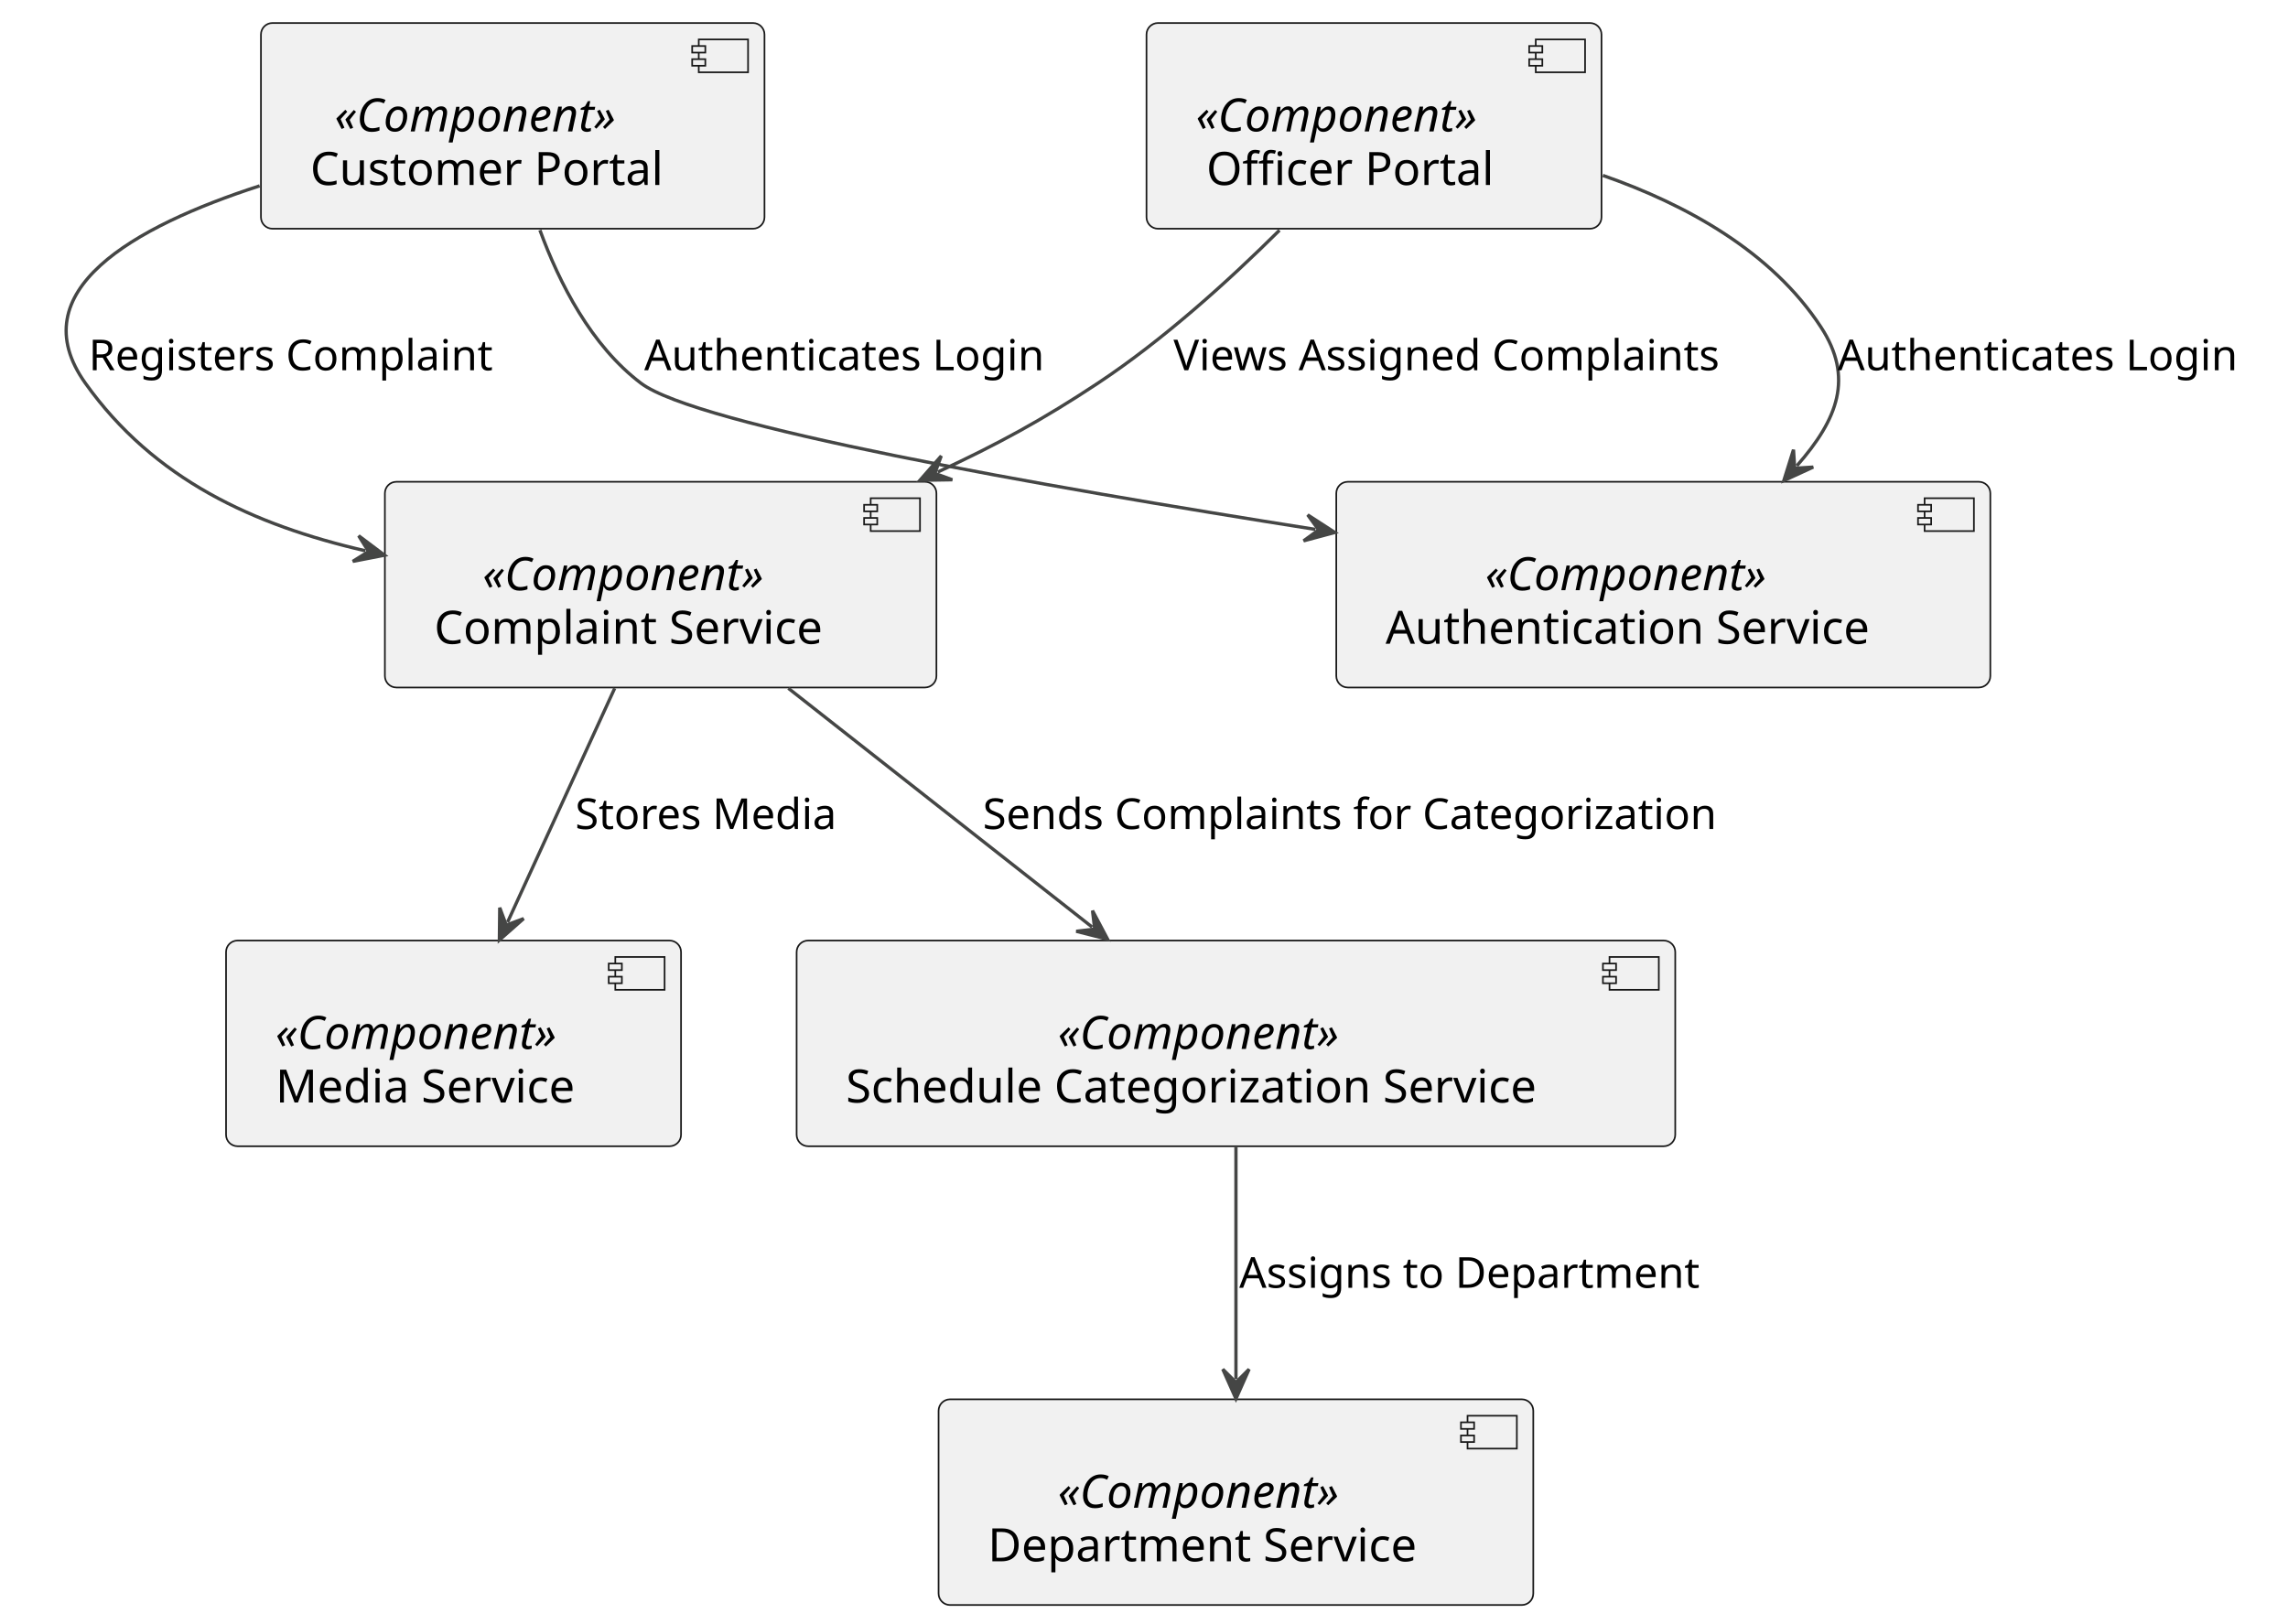
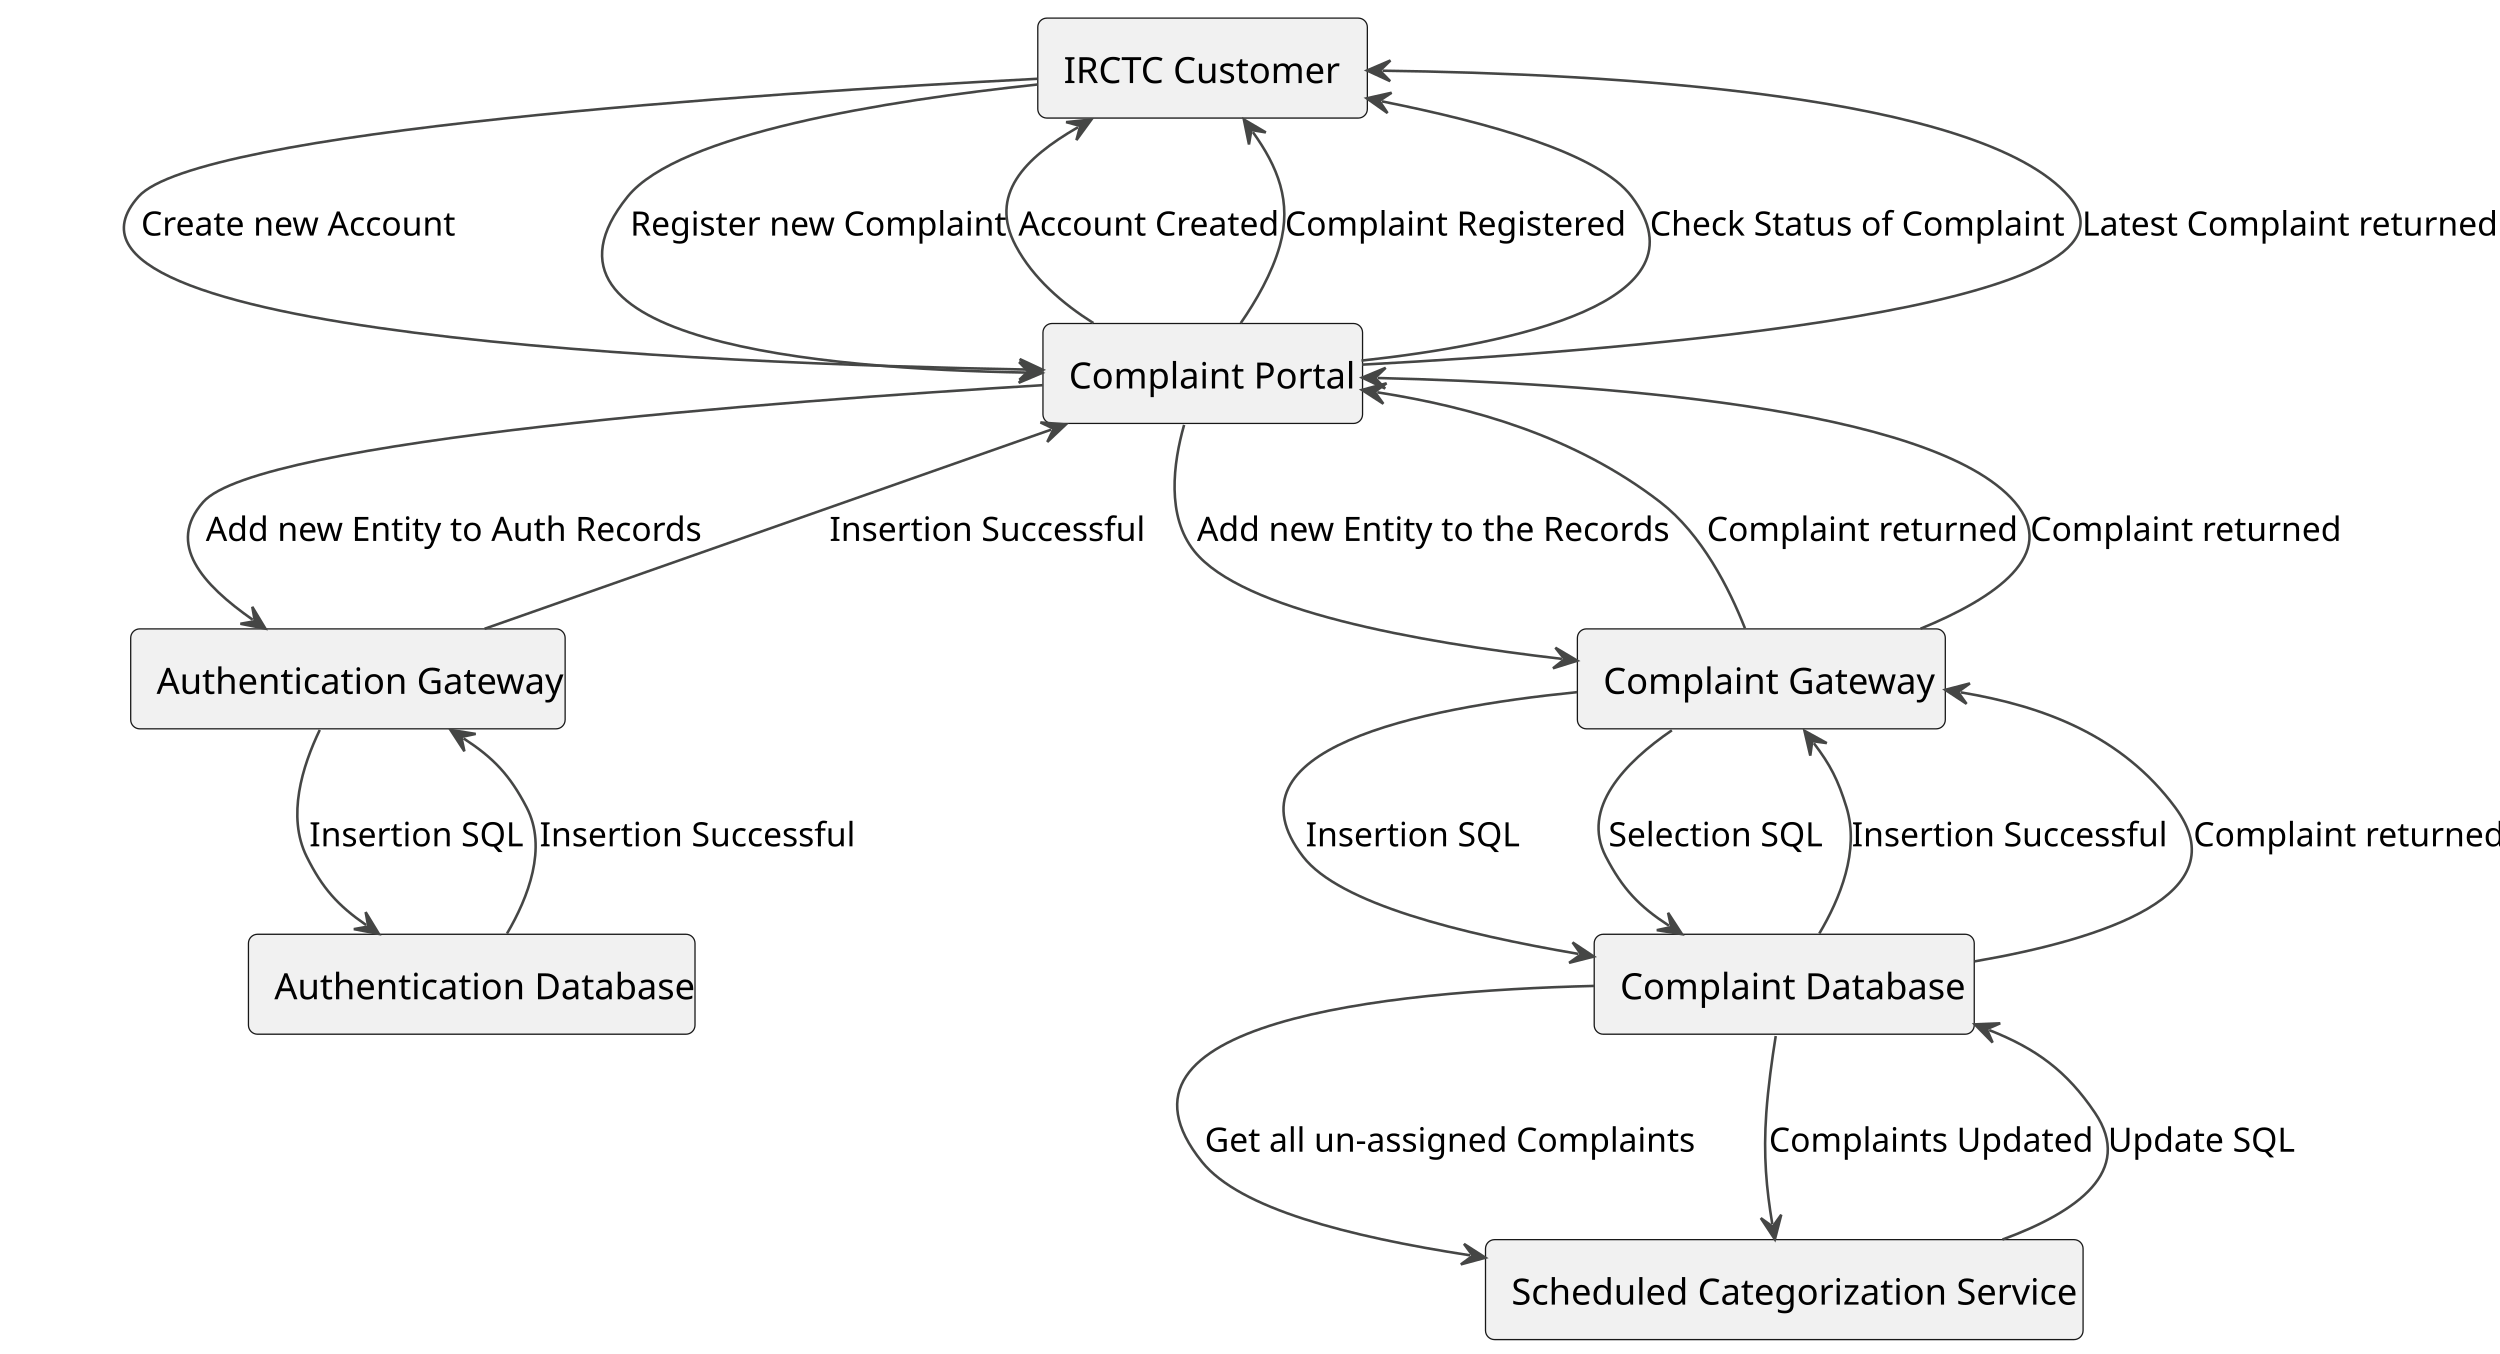
- <svg xmlns="http://www.w3.org/2000/svg" contentStyleType="text/css" height="494px" preserveAspectRatio="none" style="width:696px;height:494px;background:#FFFFFF;" version="1.1" viewBox="0 0 696 494" width="696px" zoomAndPan="magnify">
+ <svg xmlns="http://www.w3.org/2000/svg" contentStyleType="text/css" height="523px" preserveAspectRatio="none" style="width:966px;height:523px;background:#FFFFFF;" version="1.1" viewBox="0 0 966 523" width="966px" zoomAndPan="magnify">
  <defs />
  <g>
-     <g id="elem_Customer Portal">
-       <rect fill="#F1F1F1" height="62.594" rx="3.5" ry="3.5" style="stroke:#181818;stroke-width:0.5;" width="153.176" x="79.38" y="7" />
-       <rect fill="#F1F1F1" height="10" style="stroke:#181818;stroke-width:0.5;" width="15" x="212.556" y="12" />
-       <rect fill="#F1F1F1" height="2" style="stroke:#181818;stroke-width:0.5;" width="4" x="210.556" y="14" />
-       <rect fill="#F1F1F1" height="2" style="stroke:#181818;stroke-width:0.5;" width="4" x="210.556" y="18" />
-       <text fill="#000000" font-family="sans-serif" font-size="14" font-style="italic" lengthAdjust="spacing" textLength="98.41" x="101.763" y="39.995">«Component»</text>
-       <text fill="#000000" font-family="sans-serif" font-size="14" lengthAdjust="spacing" textLength="113.176" x="94.38" y="56.292">Customer Portal</text>
+     <g id="elem_IRCTC Customer">
+       <rect fill="#F1F1F1" height="38.621" rx="3.5" ry="3.5" style="stroke:#181818;stroke-width:0.5;" width="127.345" x="401" y="7" />
+       <text fill="#000000" font-family="sans-serif" font-size="14" lengthAdjust="spacing" textLength="107.345" x="411" y="32.107">IRCTC Customer
+             </text>
    </g>
-     <g id="elem_Complaint Service">
-       <rect fill="#F1F1F1" height="62.594" rx="3.5" ry="3.5" style="stroke:#181818;stroke-width:0.5;" width="167.777" x="117.08" y="146.6" />
-       <rect fill="#F1F1F1" height="10" style="stroke:#181818;stroke-width:0.5;" width="15" x="264.857" y="151.6" />
-       <rect fill="#F1F1F1" height="2" style="stroke:#181818;stroke-width:0.5;" width="4" x="262.857" y="153.6" />
-       <rect fill="#F1F1F1" height="2" style="stroke:#181818;stroke-width:0.5;" width="4" x="262.857" y="157.6" />
-       <text fill="#000000" font-family="sans-serif" font-size="14" font-style="italic" lengthAdjust="spacing" textLength="98.41" x="146.764" y="179.595">«Component»</text>
-       <text fill="#000000" font-family="sans-serif" font-size="14" lengthAdjust="spacing" textLength="127.777" x="132.08" y="195.892">Complaint Service</text>
+     <g id="elem_Complaint Portal">
+       <rect fill="#F1F1F1" height="38.621" rx="3.5" ry="3.5" style="stroke:#181818;stroke-width:0.5;" width="123.489" x="403" y="125" />
+       <text fill="#000000" font-family="sans-serif" font-size="14" lengthAdjust="spacing" textLength="103.489" x="413" y="150.107">Complaint Portal
+             </text>
    </g>
-     <g id="elem_Media Service">
-       <rect fill="#F1F1F1" height="62.594" rx="3.5" ry="3.5" style="stroke:#181818;stroke-width:0.5;" width="138.41" x="68.76" y="286.19" />
-       <rect fill="#F1F1F1" height="10" style="stroke:#181818;stroke-width:0.5;" width="15" x="187.17" y="291.19" />
-       <rect fill="#F1F1F1" height="2" style="stroke:#181818;stroke-width:0.5;" width="4" x="185.17" y="293.19" />
-       <rect fill="#F1F1F1" height="2" style="stroke:#181818;stroke-width:0.5;" width="4" x="185.17" y="297.19" />
-       <text fill="#000000" font-family="sans-serif" font-size="14" font-style="italic" lengthAdjust="spacing" textLength="98.41" x="83.76" y="319.185">«Component»</text>
-       <text fill="#000000" font-family="sans-serif" font-size="14" lengthAdjust="spacing" textLength="98.239" x="83.845" y="335.482">Media Service</text>
+     <g id="elem_Authentication Gateway">
+       <rect fill="#F1F1F1" height="38.621" rx="3.5" ry="3.5" style="stroke:#181818;stroke-width:0.5;" width="167.868" x="50.5" y="243" />
+       <text fill="#000000" font-family="sans-serif" font-size="14" lengthAdjust="spacing" textLength="147.868" x="60.5" y="268.107">Authentication Gateway
+             </text>
    </g>
-     <g id="elem_Schedule Categorization Service">
-       <rect fill="#F1F1F1" height="62.594" rx="3.5" ry="3.5" style="stroke:#181818;stroke-width:0.5;" width="267.274" x="242.33" y="286.19" />
-       <rect fill="#F1F1F1" height="10" style="stroke:#181818;stroke-width:0.5;" width="15" x="489.604" y="291.19" />
-       <rect fill="#F1F1F1" height="2" style="stroke:#181818;stroke-width:0.5;" width="4" x="487.604" y="293.19" />
-       <rect fill="#F1F1F1" height="2" style="stroke:#181818;stroke-width:0.5;" width="4" x="487.604" y="297.19" />
-       <text fill="#000000" font-family="sans-serif" font-size="14" font-style="italic" lengthAdjust="spacing" textLength="98.41" x="321.762" y="319.185">«Component»</text>
-       <text fill="#000000" font-family="sans-serif" font-size="14" lengthAdjust="spacing" textLength="227.274" x="257.33" y="335.482">Schedule Categorization Service</text>
+     <g id="elem_Authentication Database">
+       <rect fill="#F1F1F1" height="38.621" rx="3.5" ry="3.5" style="stroke:#181818;stroke-width:0.5;" width="172.551" x="96" y="361" />
+       <text fill="#000000" font-family="sans-serif" font-size="14" lengthAdjust="spacing" textLength="152.551" x="106" y="386.107">Authentication Database
+             </text>
    </g>
-     <g id="elem_Department Service">
-       <rect fill="#F1F1F1" height="62.594" rx="3.5" ry="3.5" style="stroke:#181818;stroke-width:0.5;" width="180.909" x="285.51" y="425.79" />
-       <rect fill="#F1F1F1" height="10" style="stroke:#181818;stroke-width:0.5;" width="15" x="446.419" y="430.79" />
-       <rect fill="#F1F1F1" height="2" style="stroke:#181818;stroke-width:0.5;" width="4" x="444.419" y="432.79" />
-       <rect fill="#F1F1F1" height="2" style="stroke:#181818;stroke-width:0.5;" width="4" x="444.419" y="436.79" />
-       <text fill="#000000" font-family="sans-serif" font-size="14" font-style="italic" lengthAdjust="spacing" textLength="98.41" x="321.76" y="458.785">«Component»</text>
-       <text fill="#000000" font-family="sans-serif" font-size="14" lengthAdjust="spacing" textLength="140.909" x="300.51" y="475.082">Department Service</text>
+     <g id="elem_Complaint Gateway">
+       <rect fill="#F1F1F1" height="38.621" rx="3.5" ry="3.5" style="stroke:#181818;stroke-width:0.5;" width="142.165" x="609.5" y="243" />
+       <text fill="#000000" font-family="sans-serif" font-size="14" lengthAdjust="spacing" textLength="122.165" x="619.5" y="268.107">Complaint Gateway
+             </text>
    </g>
-     <g id="elem_Officer Portal">
-       <rect fill="#F1F1F1" height="62.594" rx="3.5" ry="3.5" style="stroke:#181818;stroke-width:0.5;" width="138.41" x="348.76" y="7" />
-       <rect fill="#F1F1F1" height="10" style="stroke:#181818;stroke-width:0.5;" width="15" x="467.17" y="12" />
-       <rect fill="#F1F1F1" height="2" style="stroke:#181818;stroke-width:0.5;" width="4" x="465.17" y="14" />
-       <rect fill="#F1F1F1" height="2" style="stroke:#181818;stroke-width:0.5;" width="4" x="465.17" y="18" />
-       <text fill="#000000" font-family="sans-serif" font-size="14" font-style="italic" lengthAdjust="spacing" textLength="98.41" x="363.76" y="39.995">«Component»</text>
-       <text fill="#000000" font-family="sans-serif" font-size="14" lengthAdjust="spacing" textLength="92.005" x="366.963" y="56.292">Officer Portal</text>
+     <g id="elem_Complaint Database">
+       <rect fill="#F1F1F1" height="38.621" rx="3.5" ry="3.5" style="stroke:#181818;stroke-width:0.5;" width="146.848" x="616" y="361" />
+       <text fill="#000000" font-family="sans-serif" font-size="14" lengthAdjust="spacing" textLength="126.848" x="626" y="386.107">Complaint Database
+             </text>
    </g>
-     <g id="elem_Authentication Service">
-       <rect fill="#F1F1F1" height="62.594" rx="3.5" ry="3.5" style="stroke:#181818;stroke-width:0.5;" width="198.963" x="406.49" y="146.6" />
-       <rect fill="#F1F1F1" height="10" style="stroke:#181818;stroke-width:0.5;" width="15" x="585.453" y="151.6" />
-       <rect fill="#F1F1F1" height="2" style="stroke:#181818;stroke-width:0.5;" width="4" x="583.453" y="153.6" />
-       <rect fill="#F1F1F1" height="2" style="stroke:#181818;stroke-width:0.5;" width="4" x="583.453" y="157.6" />
-       <text fill="#000000" font-family="sans-serif" font-size="14" font-style="italic" lengthAdjust="spacing" textLength="98.41" x="451.766" y="179.595">«Component»</text>
-       <text fill="#000000" font-family="sans-serif" font-size="14" lengthAdjust="spacing" textLength="158.963" x="421.49" y="195.892">Authentication Service</text>
+     <g id="elem_Scheduled Categorization Service">
+       <rect fill="#F1F1F1" height="38.621" rx="3.5" ry="3.5" style="stroke:#181818;stroke-width:0.5;" width="230.902" x="574" y="479" />
+       <text fill="#000000" font-family="sans-serif" font-size="14" lengthAdjust="spacing" textLength="210.902" x="584" y="504.107">Scheduled Categorization Service
+             </text>
    </g>
-     <g id="link_Customer Portal_Complaint Service">
-       <path d="M78.97,56.56 C40.5,69.01 6,88.59 25.97,116.6 C46.86,145.9 77.123,159.764 111.133,167.594 " fill="none" id="Customer Portal-to-Complaint Service" style="stroke:#454645;stroke-width:1.0;" />
-       <polygon fill="#454645" points="116.98,168.94,109.107,163.023,112.108,167.818,107.312,170.819,116.98,168.94" style="stroke:#454645;stroke-width:1.0;" />
-       <text fill="#000000" font-family="sans-serif" font-size="13" lengthAdjust="spacing" textLength="131.485" x="26.97" y="112.667">Registers Complaint</text>
+     <g id="link_IRCTC Customer_Complaint Portal">
+       <path d="M400.72,30.45 C291.02,36.17 76.14,50.53 53.5,76 C6,129.44 271.121,140.479 396.971,142.799 " fill="none" id="IRCTC Customer-to-Complaint Portal" style="stroke:#454645;stroke-width:1.0;" />
+       <polygon fill="#454645" points="402.97,142.91,394.045,138.745,397.971,142.818,393.898,146.743,402.97,142.91" style="stroke:#454645;stroke-width:1.0;" />
+       <text fill="#000000" font-family="sans-serif" font-size="13" lengthAdjust="spacing" textLength="117.064" x="54.5" y="91.028">Create new Account
+             </text>
    </g>
-     <g id="link_Customer Portal_Authentication Service">
-       <path d="M164.24,70.02 C170.18,86.27 179.86,105.17 194.97,116.6 C211.91,129.41 315.753,147.786 400.133,161.086 " fill="none" id="Customer Portal-to-Authentication Service" style="stroke:#454645;stroke-width:1.0;" />
-       <polygon fill="#454645" points="406.06,162.02,397.793,156.667,401.121,161.242,396.547,164.57,406.06,162.02" style="stroke:#454645;stroke-width:1.0;" />
-       <text fill="#000000" font-family="sans-serif" font-size="13" lengthAdjust="spacing" textLength="129.829" x="195.97" y="112.667">Authenticates Login</text>
+     <g id="link_Complaint Portal_IRCTC Customer">
+       <path d="M422.49,124.84 C410.63,117.37 399.15,107.51 392.5,95 C382.04,75.34 395.57,61.233 416.54,49.163 " fill="none" id="Complaint Portal-to-IRCTC Customer" style="stroke:#454645;stroke-width:1.0;" />
+       <polygon fill="#454645" points="421.74,46.17,411.944,47.193,417.407,48.664,415.935,54.126,421.74,46.17" style="stroke:#454645;stroke-width:1.0;" />
+       <text fill="#000000" font-family="sans-serif" font-size="13" lengthAdjust="spacing" textLength="96.834" x="393.5" y="91.028">Account Created
+             </text>
    </g>
-     <g id="link_Complaint Service_Media Service">
-       <path d="M186.99,209.43 C176.55,232.23 164.838,257.805 154.408,280.585 " fill="none" id="Complaint Service-to-Media Service" style="stroke:#454645;stroke-width:1.0;" />
-       <polygon fill="#454645" points="151.91,286.04,159.294,279.522,153.992,281.494,152.02,276.192,151.91,286.04" style="stroke:#454645;stroke-width:1.0;" />
-       <text fill="#000000" font-family="sans-serif" font-size="13" lengthAdjust="spacing" textLength="84.595" x="174.97" y="252.257">Stores Media</text>
+     <g id="link_IRCTC Customer_Complaint Portal">
+       <path d="M400.95,32.65 C342.53,38.86 262.11,51.65 242.5,76 C197.53,131.85 316.421,142.565 396.711,143.965 " fill="none" id="IRCTC Customer-to-Complaint Portal-1" style="stroke:#454645;stroke-width:1.0;" />
+       <polygon fill="#454645" points="402.71,144.07,393.781,139.914,397.711,143.983,393.642,147.912,402.71,144.07" style="stroke:#454645;stroke-width:1.0;" />
+       <text fill="#000000" font-family="sans-serif" font-size="13" lengthAdjust="spacing" textLength="138.004" x="243.5" y="91.028">Register new Complaint
+             </text>
    </g>
-     <g id="link_Complaint Service_Schedule Categorization Service">
-       <path d="M239.81,209.43 C268.71,232.15 303.273,259.332 332.223,282.092 " fill="none" id="Complaint Service-to-Schedule Categorization Service" style="stroke:#454645;stroke-width:1.0;" />
-       <polygon fill="#454645" points="336.94,285.8,332.337,277.093,333.009,282.71,327.392,283.382,336.94,285.8" style="stroke:#454645;stroke-width:1.0;" />
-       <text fill="#000000" font-family="sans-serif" font-size="13" lengthAdjust="spacing" textLength="238.024" x="298.97" y="252.257">Sends Complaints for Categorization</text>
+     <g id="link_Complaint Portal_IRCTC Customer">
+       <path d="M479.42,124.85 C485.35,116.28 491.47,105.67 494.5,95 C499.37,77.85 493.602,64.309 484.112,51.049 " fill="none" id="Complaint Portal-to-IRCTC Customer-1" style="stroke:#454645;stroke-width:1.0;" />
+       <polygon fill="#454645" points="480.62,46.17,482.605,55.817,483.53,50.236,489.111,51.161,480.62,46.17" style="stroke:#454645;stroke-width:1.0;" />
+       <text fill="#000000" font-family="sans-serif" font-size="13" lengthAdjust="spacing" textLength="125.004" x="496.5" y="91.028">Complaint Registered
+             </text>
    </g>
-     <g id="link_Schedule Categorization Service_Department Service">
-       <path d="M375.97,349.03 C375.97,371.83 375.97,396.85 375.97,419.63 " fill="none" id="Schedule Categorization Service-to-Department Service" style="stroke:#454645;stroke-width:1.0;" />
-       <polygon fill="#454645" points="375.97,425.63,379.97,416.63,375.97,420.63,371.97,416.63,375.97,425.63" style="stroke:#454645;stroke-width:1.0;" />
-       <text fill="#000000" font-family="sans-serif" font-size="13" lengthAdjust="spacing" textLength="149.297" x="376.97" y="391.857">Assigns to Department</text>
+     <g id="link_Complaint Portal_IRCTC Customer">
+       <path d="M526.08,139.34 C585.07,132.9 660.96,116.64 630.5,76 C617.89,59.18 575.313,47.437 533.983,39.167 " fill="none" id="Complaint Portal-to-IRCTC Customer-2" style="stroke:#454645;stroke-width:1.0;" />
+       <polygon fill="#454645" points="528.1,37.99,536.14,43.678,533.003,38.971,537.71,35.834,528.1,37.99" style="stroke:#454645;stroke-width:1.0;" />
+       <text fill="#000000" font-family="sans-serif" font-size="13" lengthAdjust="spacing" textLength="153.905" x="637.5" y="91.028">Check Status of Complaint
+             </text>
    </g>
-     <g id="link_Officer Portal_Complaint Service">
-       <path d="M389.21,70.07 C373.82,85.37 353.96,103.36 333.97,116.6 C317.27,127.65 303.654,135.108 285.284,143.618 " fill="none" id="Officer Portal-to-Complaint Service" style="stroke:#454645;stroke-width:1.0;" />
-       <polygon fill="#454645" points="279.84,146.14,289.688,145.986,284.377,144.038,286.325,138.727,279.84,146.14" style="stroke:#454645;stroke-width:1.0;" />
-       <text fill="#000000" font-family="sans-serif" font-size="13" lengthAdjust="spacing" textLength="178.21" x="356.97" y="112.667">Views Assigned Complaints</text>
+     <g id="link_Complaint Portal_IRCTC Customer">
+       <path d="M526.33,140.9 C632.92,135.24 836.48,118.73 799.5,76 C765.12,36.29 621.429,28.469 534.21,27.319 " fill="none" id="Complaint Portal-to-IRCTC Customer-3" style="stroke:#454645;stroke-width:1.0;" />
+       <polygon fill="#454645" points="528.21,27.24,537.157,31.358,533.21,27.306,537.262,23.359,528.21,27.24" style="stroke:#454645;stroke-width:1.0;" />
+       <text fill="#000000" font-family="sans-serif" font-size="13" lengthAdjust="spacing" textLength="149.583" x="804.5" y="91.028">Latest Complaint returned
+             </text>
    </g>
-     <g id="link_Officer Portal_Authentication Service">
-       <path d="M487.59,53.38 C512.91,62.23 538.97,76.54 553.97,99.6 C563.87,114.83 559.154,127.466 546.594,141.736 " fill="none" id="Officer Portal-to-Authentication Service" style="stroke:#454645;stroke-width:1.0;" />
-       <polygon fill="#454645" points="542.63,146.24,551.579,142.127,545.933,142.487,545.574,136.841,542.63,146.24" style="stroke:#454645;stroke-width:1.0;" />
-       <text fill="#000000" font-family="sans-serif" font-size="13" lengthAdjust="spacing" textLength="129.829" x="558.97" y="112.667">Authenticates Login</text>
+     <g id="link_Complaint Portal_Authentication Gateway">
+       <path d="M402.95,148.83 C299.41,155.08 99.58,170.1 78.5,194 C64.19,210.21 78.075,225.769 97.645,239.469 " fill="none" id="Complaint Portal-to-Authentication Gateway" style="stroke:#454645;stroke-width:1.0;" />
+       <polygon fill="#454645" points="102.56,242.91,97.481,234.472,98.464,240.042,92.893,241.025,102.56,242.91" style="stroke:#454645;stroke-width:1.0;" />
+       <text fill="#000000" font-family="sans-serif" font-size="13" lengthAdjust="spacing" textLength="183.542" x="79.5" y="209.028">Add new Entity to Auth Records
+             </text>
+     </g>
+     <g id="link_Authentication Gateway_Complaint Portal">
+       <path d="M187.24,242.96 C248.87,221.3 344.589,187.65 406.18,166 " fill="none" id="Authentication Gateway-to-Complaint Portal" style="stroke:#454645;stroke-width:1.0;" />
+       <polygon fill="#454645" points="411.84,164.01,402.023,163.221,407.123,165.668,404.676,170.768,411.84,164.01" style="stroke:#454645;stroke-width:1.0;" />
+       <text fill="#000000" font-family="sans-serif" font-size="13" lengthAdjust="spacing" textLength="116.334" x="320.5" y="209.028">Insertion Successful
+             </text>
+     </g>
+     <g id="link_Authentication Gateway_Authentication Database">
+       <path d="M123.56,282.04 C116.81,296.05 110.78,315.47 118.5,331 C124.58,343.24 130.451,349.788 141.471,357.438 " fill="none" id="Authentication Gateway-to-Authentication Database" style="stroke:#454645;stroke-width:1.0;" />
+       <polygon fill="#454645" points="146.4,360.86,141.288,352.442,142.293,358.009,136.726,359.014,146.4,360.86" style="stroke:#454645;stroke-width:1.0;" />
+       <text fill="#000000" font-family="sans-serif" font-size="13" lengthAdjust="spacing" textLength="79.485" x="119.5" y="327.028">Insertion SQL
+             </text>
+     </g>
+     <g id="link_Authentication Database_Authentication Gateway">
+       <path d="M195.89,360.76 C204.09,346.81 211.59,327.57 203.5,312 C197.02,299.53 190.732,292.857 179.102,285.307 " fill="none" id="Authentication Database-to-Authentication Gateway" style="stroke:#454645;stroke-width:1.0;" />
+       <polygon fill="#454645" points="174.07,282.04,179.441,290.296,178.264,284.762,183.797,283.586,174.07,282.04" style="stroke:#454645;stroke-width:1.0;" />
+       <text fill="#000000" font-family="sans-serif" font-size="13" lengthAdjust="spacing" textLength="116.334" x="208.5" y="327.028">Insertion Successful
+             </text>
+     </g>
+     <g id="link_Complaint Portal_Complaint Gateway">
+       <path d="M457.54,164.18 C453.33,179.02 450.63,199.46 461.5,213 C479.9,235.93 546.83,247.985 603.52,254.595 " fill="none" id="Complaint Portal-to-Complaint Gateway" style="stroke:#454645;stroke-width:1.0;" />
+       <polygon fill="#454645" points="609.48,255.29,601.004,250.275,604.514,254.711,600.077,258.221,609.48,255.29" style="stroke:#454645;stroke-width:1.0;" />
+       <text fill="#000000" font-family="sans-serif" font-size="13" lengthAdjust="spacing" textLength="174.872" x="462.5" y="209.028">Add new Entity to the Records
+             </text>
+     </g>
+     <g id="link_Complaint Gateway_Complaint Portal">
+       <path d="M674.24,242.74 C668.2,227.44 657.57,206.4 641.5,194 C608.45,168.5 568.808,157.329 532.178,151.589 " fill="none" id="Complaint Gateway-to-Complaint Portal" style="stroke:#454645;stroke-width:1.0;" />
+       <polygon fill="#454645" points="526.25,150.66,534.522,156.005,531.19,151.434,535.761,148.101,526.25,150.66" style="stroke:#454645;stroke-width:1.0;" />
+       <text fill="#000000" font-family="sans-serif" font-size="13" lengthAdjust="spacing" textLength="110.557" x="659.5" y="209.028">Complaint returned
+             </text>
+     </g>
+     <g id="link_Complaint Gateway_Complaint Portal">
+       <path d="M742.07,242.94 C771.02,231.08 795.78,214.15 778.5,194 C746.68,156.89 614.388,148.067 532.318,146.057 " fill="none" id="Complaint Gateway-to-Complaint Portal-1" style="stroke:#454645;stroke-width:1.0;" />
+       <polygon fill="#454645" points="526.32,145.91,535.219,150.129,531.318,146.032,535.415,142.132,526.32,145.91" style="stroke:#454645;stroke-width:1.0;" />
+       <text fill="#000000" font-family="sans-serif" font-size="13" lengthAdjust="spacing" textLength="110.557" x="784.5" y="209.028">Complaint returned
+             </text>
+     </g>
+     <g id="link_Complaint Gateway_Complaint Database">
+       <path d="M609.46,267.44 C547.31,273.65 471.58,289.69 503.5,331 C517.53,349.15 564.226,360.789 609.936,368.599 " fill="none" id="Complaint Gateway-to-Complaint Database" style="stroke:#454645;stroke-width:1.0;" />
+       <polygon fill="#454645" points="615.85,369.61,607.652,364.151,610.921,368.768,606.305,372.037,615.85,369.61" style="stroke:#454645;stroke-width:1.0;" />
+       <text fill="#000000" font-family="sans-serif" font-size="13" lengthAdjust="spacing" textLength="79.485" x="504.5" y="327.028">Insertion SQL
+             </text>
+     </g>
+     <g id="link_Complaint Database_Complaint Gateway">
+       <path d="M702.97,360.73 C710.97,347.27 718.62,328.64 713.5,312 C710.2,301.29 707.276,295.61 700.866,287.16 " fill="none" id="Complaint Database-to-Complaint Gateway" style="stroke:#454645;stroke-width:1.0;" />
+       <polygon fill="#454645" points="697.24,282.38,699.492,291.968,700.262,286.363,705.866,287.133,697.24,282.38" style="stroke:#454645;stroke-width:1.0;" />
+       <text fill="#000000" font-family="sans-serif" font-size="13" lengthAdjust="spacing" textLength="116.334" x="715.5" y="327.028">Insertion Successful
+             </text>
+     </g>
+     <g id="link_Complaint Gateway_Complaint Database">
+       <path d="M646.01,282.18 C627.71,294.73 610.81,312.36 620.5,331 C626.98,343.47 633.269,350.141 644.889,357.691 " fill="none" id="Complaint Gateway-to-Complaint Database-1" style="stroke:#454645;stroke-width:1.0;" />
+       <polygon fill="#454645" points="649.92,360.96,644.553,352.702,645.727,358.236,640.194,359.411,649.92,360.96" style="stroke:#454645;stroke-width:1.0;" />
+       <text fill="#000000" font-family="sans-serif" font-size="13" lengthAdjust="spacing" textLength="83.103" x="621.5" y="327.028">Selection SQL
+             </text>
+     </g>
+     <g id="link_Complaint Database_Complaint Gateway">
+       <path d="M763.01,371.47 C812.85,362.89 865.48,345.67 840.5,312 C820.01,284.38 790.119,272.91 757.569,267.52 " fill="none" id="Complaint Database-to-Complaint Gateway-1" style="stroke:#454645;stroke-width:1.0;" />
+       <polygon fill="#454645" points="751.65,266.54,759.876,271.957,756.583,267.357,761.183,264.064,751.65,266.54" style="stroke:#454645;stroke-width:1.0;" />
+       <text fill="#000000" font-family="sans-serif" font-size="13" lengthAdjust="spacing" textLength="110.557" x="847.5" y="327.028">Complaint returned
+             </text>
+     </g>
+     <g id="link_Complaint Database_Scheduled Categorization Service">
+       <path d="M615.99,380.96 C534.79,382.96 420.88,394.98 464.5,449 C479.03,466.99 520.49,477.714 568.05,485.064 " fill="none" id="Complaint Database-to-Scheduled Categorization Service" style="stroke:#454645;stroke-width:1.0;" />
+       <polygon fill="#454645" points="573.98,485.98,565.697,480.652,569.039,485.216,564.475,488.558,573.98,485.98" style="stroke:#454645;stroke-width:1.0;" />
+       <text fill="#000000" font-family="sans-serif" font-size="13" lengthAdjust="spacing" textLength="180.648" x="465.5" y="445.028">Get all un-assigned Complaints
+             </text>
+     </g>
+     <g id="link_Scheduled Categorization Service_Complaint Database">
+       <path d="M773.75,478.95 C802.8,468.31 824.67,452.49 809.5,430 C798.57,413.79 786.789,405.209 768.629,398.019 " fill="none" id="Scheduled Categorization Service-to-Complaint Database" style="stroke:#454645;stroke-width:1.0;" />
+       <polygon fill="#454645" points="763.05,395.81,769.946,402.842,767.699,397.651,772.89,395.404,763.05,395.81" style="stroke:#454645;stroke-width:1.0;" />
+       <text fill="#000000" font-family="sans-serif" font-size="13" lengthAdjust="spacing" textLength="71.544" x="814.5" y="445.028">Update SQL
+             </text>
+     </g>
+     <g id="link_Complaint Database_Scheduled Categorization Service">
+       <path d="M686.14,400.32 C684.71,409.28 683.21,420.16 682.5,430 C681.31,446.57 682.562,459.442 684.822,472.982 " fill="none" id="Complaint Database-to-Scheduled Categorization Service-1" style="stroke:#454645;stroke-width:1.0;" />
+       <polygon fill="#454645" points="685.81,478.9,688.274,469.364,684.987,473.968,680.383,470.681,685.81,478.9" style="stroke:#454645;stroke-width:1.0;" />
+       <text fill="#000000" font-family="sans-serif" font-size="13" lengthAdjust="spacing" textLength="117.787" x="683.5" y="445.028">Complaints Updated
+             </text>
    </g>
  </g>
</svg>
